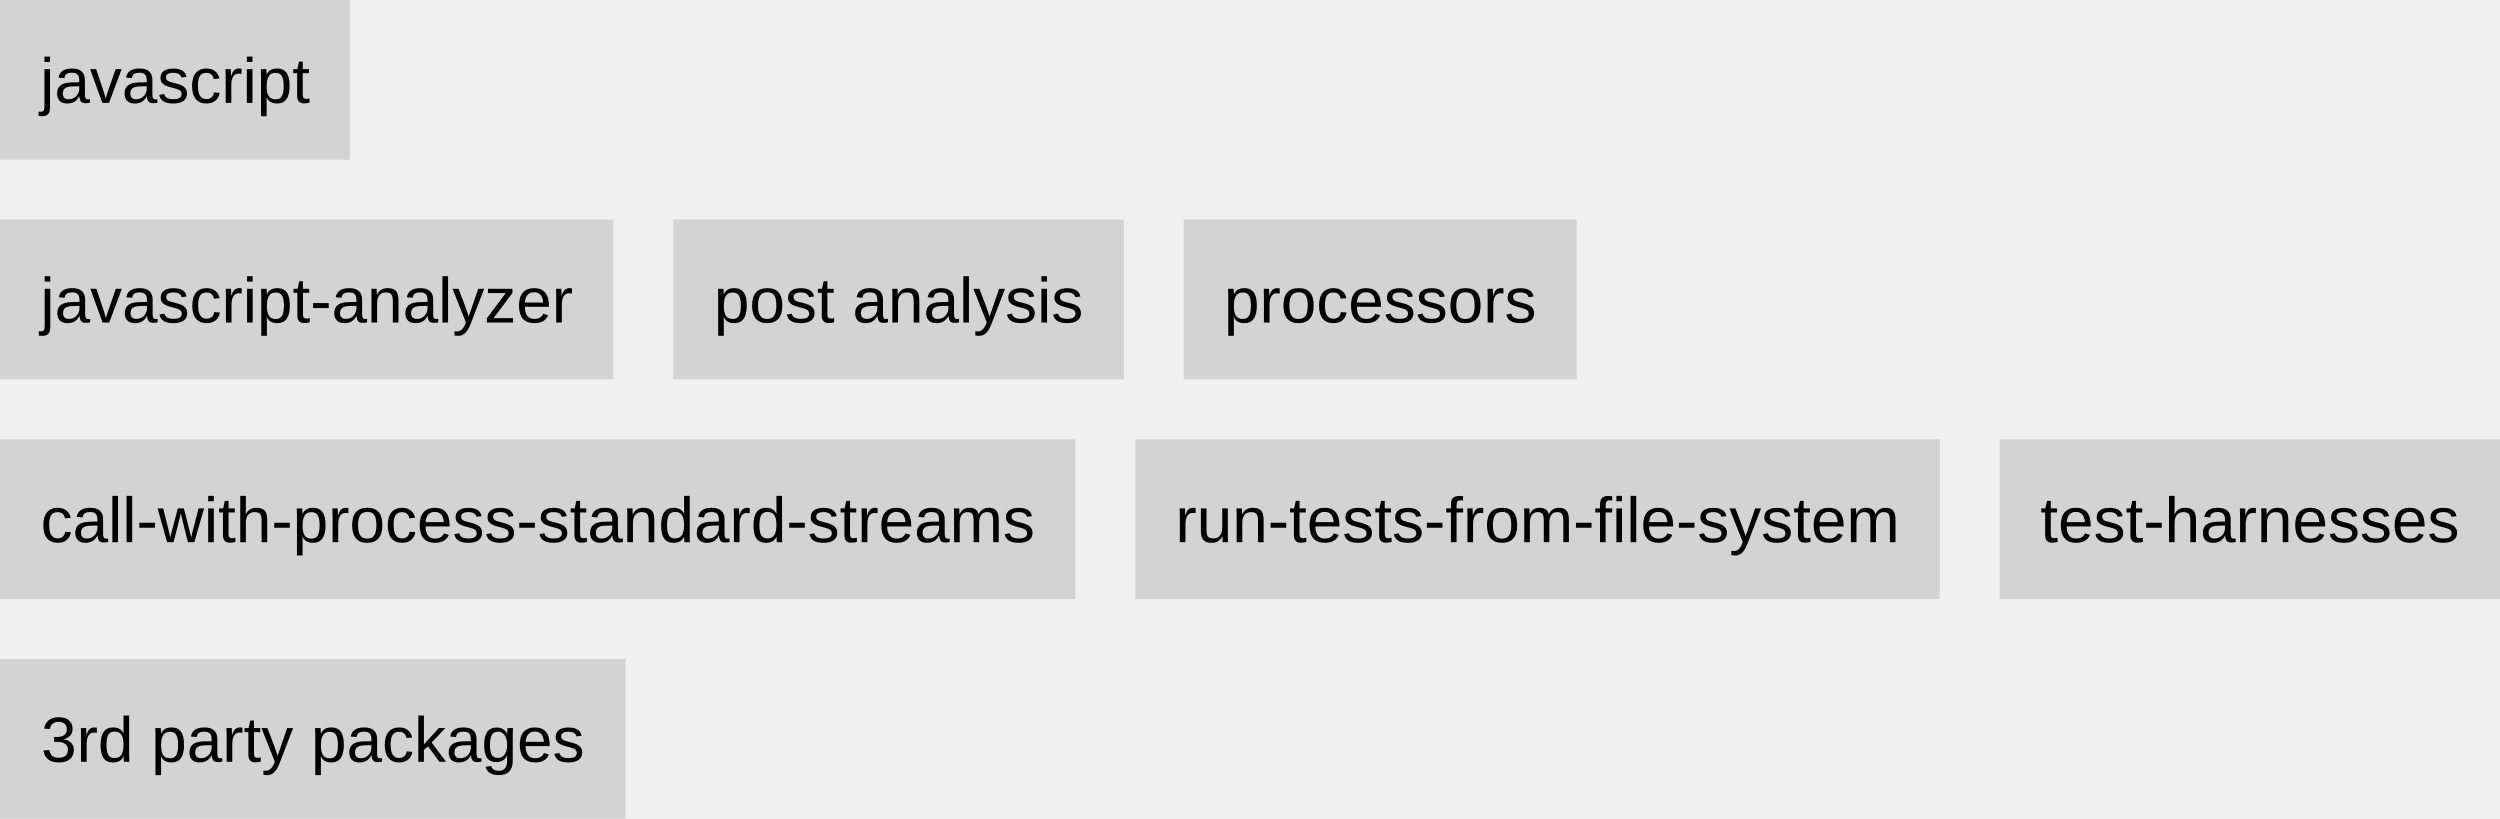
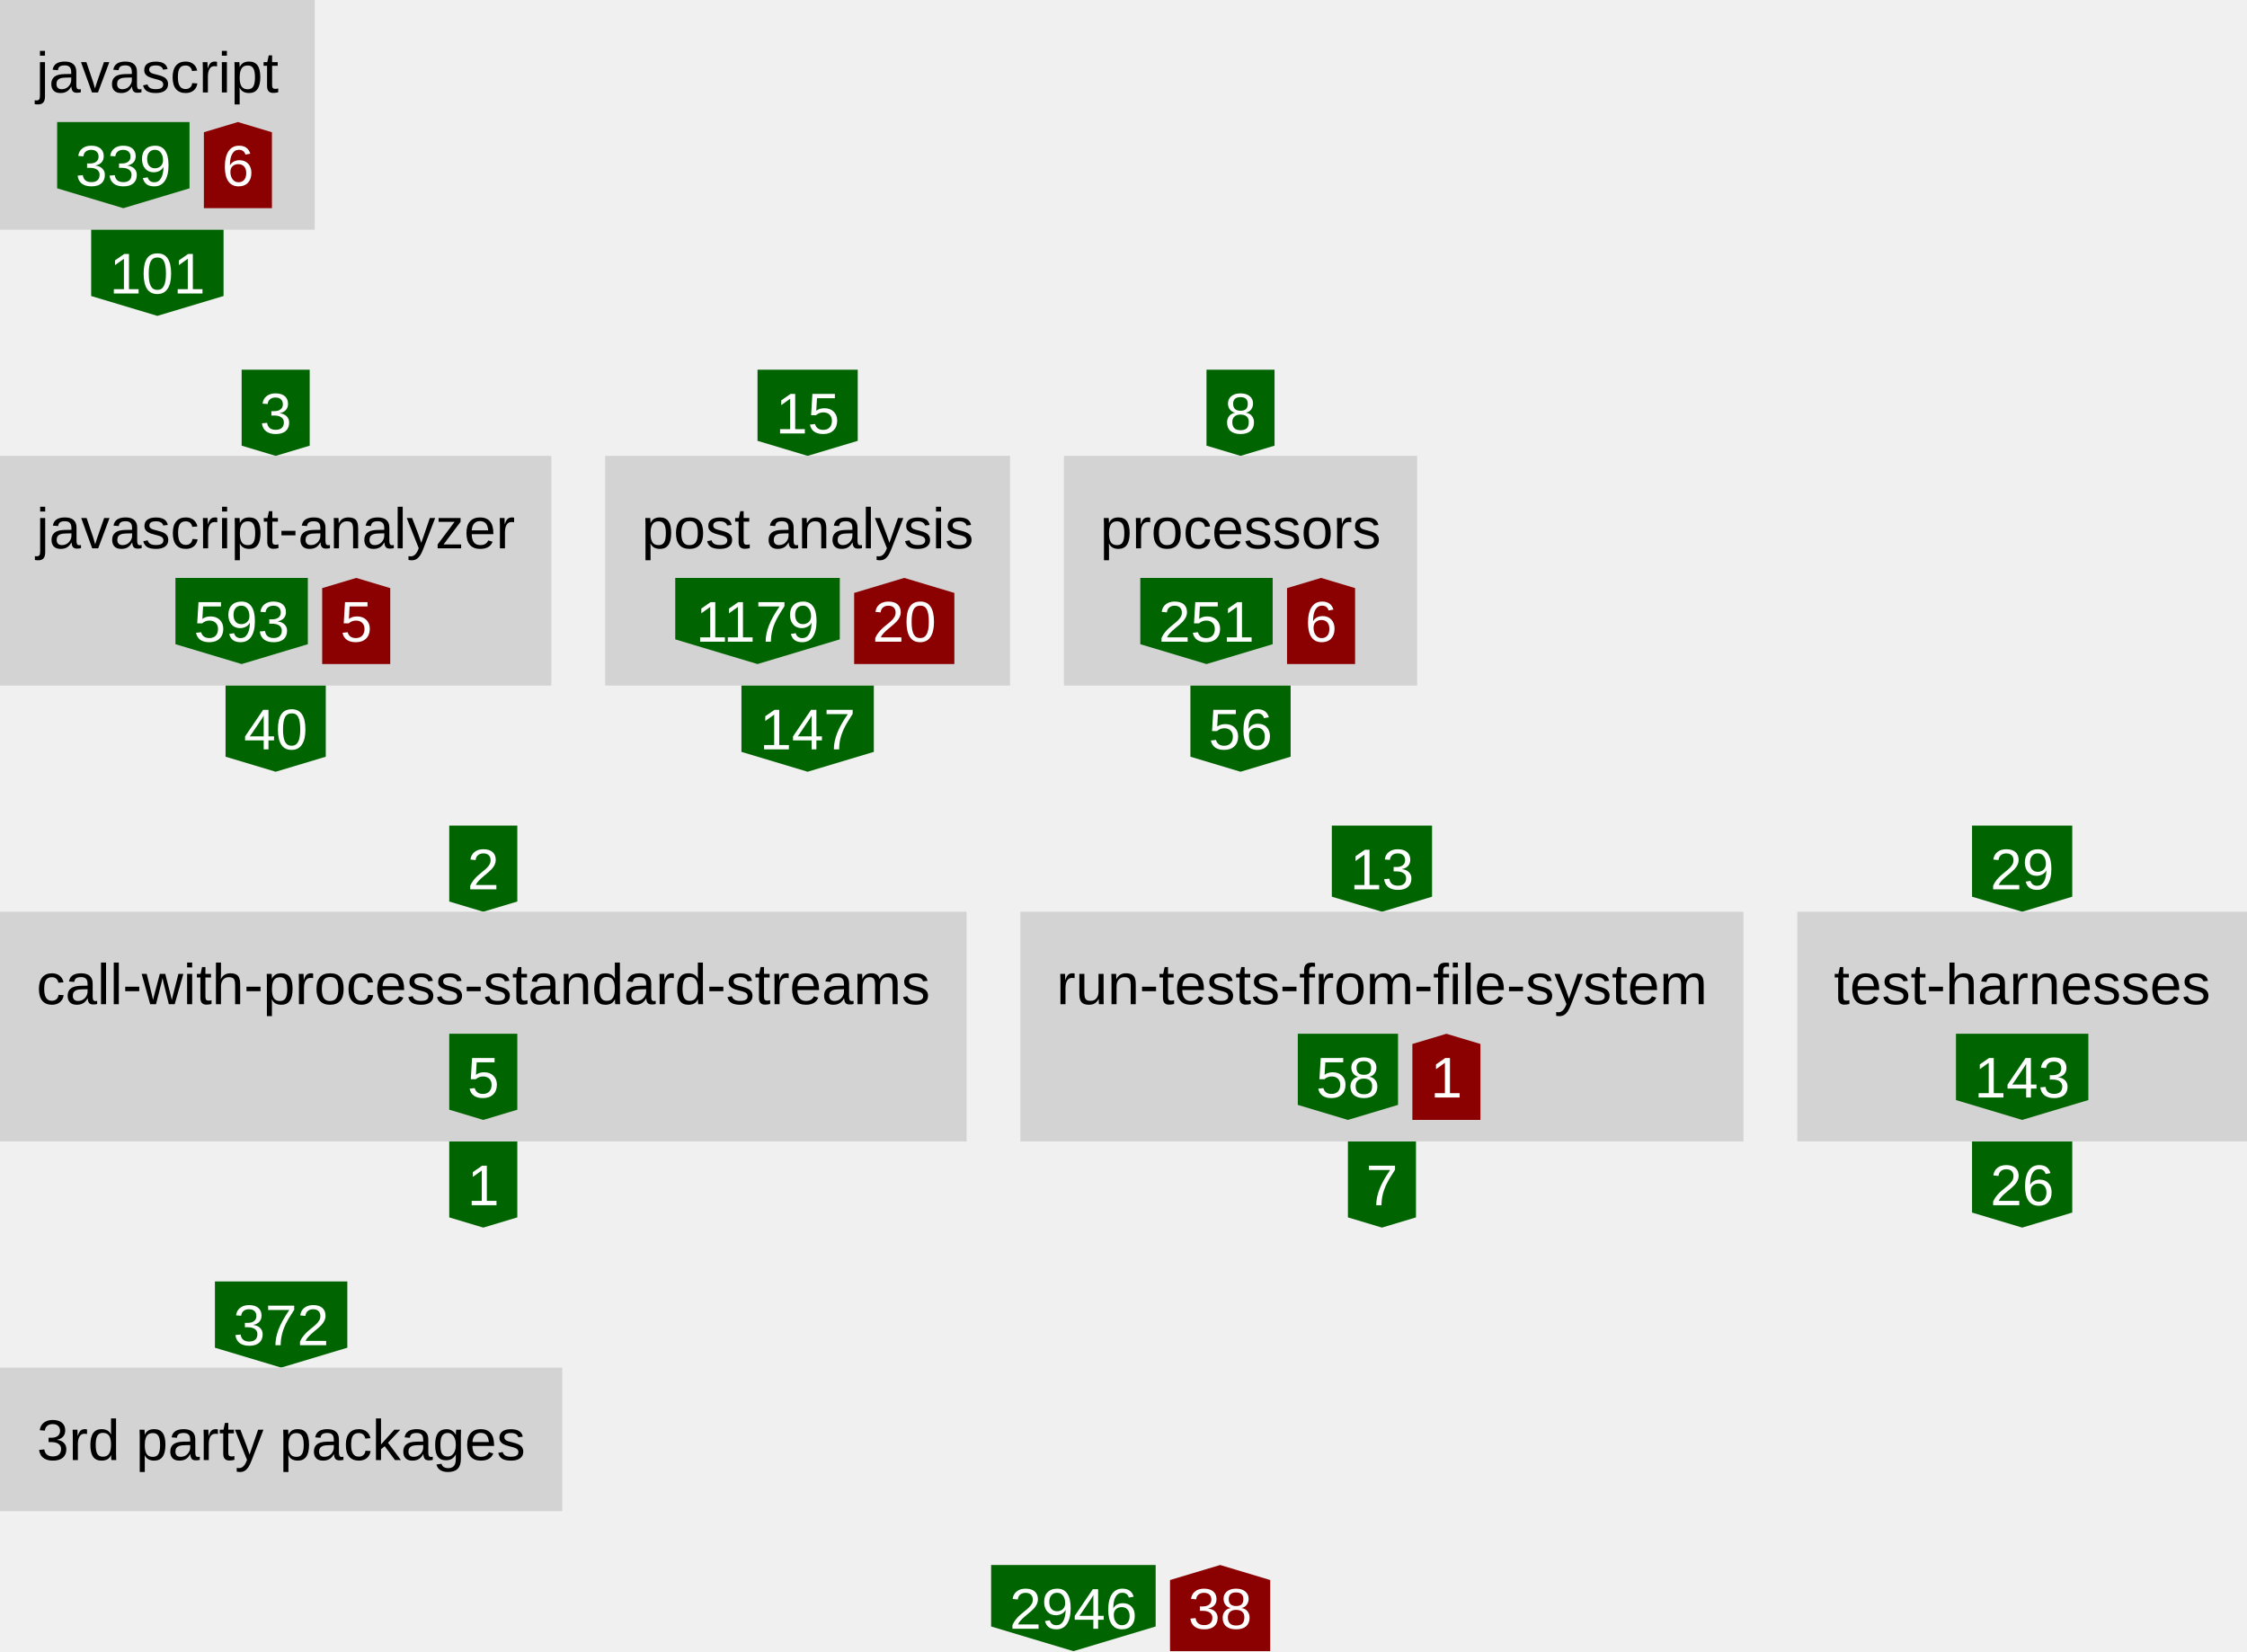
- <svg xmlns="http://www.w3.org/2000/svg" height="205" width="626">
+ <svg xmlns="http://www.w3.org/2000/svg" height="460" width="626">
  <defs>
    <style type="text/css">text{font-family:arial;font-size:16px}g.anonymous&gt;text{font-style:italic}g.parent&gt;rect{fill:none;stroke:gray}g.item&gt;rect{fill:lightgray}g.item&gt;text{text-anchor:middle}g.dependency&gt;text{fill:white;text-anchor:middle}</style>
  </defs>
  <symbol id="down-arrow" preserveAspectRatio="xMidYMax slice" viewBox="0,0,1,1">
    <polygon fill="darkgreen" points="0,0.85 0,0 1,0 1,0.85 0.5,1" />
  </symbol>
  <symbol id="right-arrow" preserveAspectRatio="xMaxYMid slice" viewBox="0,0,1,1">
    <polygon fill="darkred" points="0.85,0 0,0 0,1 0.85,1 1,0.5" />
  </symbol>
  <symbol id="up-arrow" preserveAspectRatio="xMidYMin slice" viewBox="0,0,1,1">
    <polygon fill="darkred" points="0,0.15 0,1 1,1 1,0.15 0.5,0" />
  </symbol>
  <g class="item">
-     <rect height="40" width="87.68" />
+     <rect height="64" width="87.68" />
    <text x="43.84" y="25.76">javascript</text>
+     <g class="dependency">
+       <use href="#down-arrow" height="24" width="36.88" x="15.92" y="34" />
+       <text x="34.36" y="51.76">339</text>
+     </g>
+     <g class="dependency">
+       <use href="#up-arrow" height="24" width="18.96" x="56.8" y="34" />
+       <text x="66.28" y="51.76">6</text>
+     </g>
+   </g>
+   <g class="dependency">
+     <use href="#down-arrow" height="24" width="36.88" x="25.4" y="64" />
+     <text x="43.84" y="81.76">101</text>
+   </g>
+   <g class="dependency">
+     <use href="#down-arrow" height="24" width="18.96" x="67.32" y="103" />
+     <text x="76.8" y="120.76">3</text>
  </g>
  <g class="item">
-     <rect height="40" width="153.6" y="55" />
-     <text x="76.8" y="80.76">javascript-analyzer</text>
+     <rect height="64" width="153.6" y="127" />
+     <text x="76.8" y="152.76">javascript-analyzer</text>
+     <g class="dependency">
+       <use href="#down-arrow" height="24" width="36.88" x="48.88" y="161" />
+       <text x="67.32" y="178.76">593</text>
+     </g>
+     <g class="dependency">
+       <use href="#up-arrow" height="24" width="18.96" x="89.76" y="161" />
+       <text x="99.24" y="178.76">5</text>
+     </g>
+   </g>
+   <g class="dependency">
+     <use href="#down-arrow" height="24" width="27.92" x="62.84" y="191" />
+     <text x="76.8" y="208.76">40</text>
+   </g>
+   <g class="dependency">
+     <use href="#down-arrow" height="24" width="27.92" x="211.04" y="103" />
+     <text x="225" y="120.76">15</text>
  </g>
  <g class="item">
-     <rect height="40" width="112.8" x="168.6" y="55" />
-     <text x="225" y="80.76">post analysis</text>
+     <rect height="64" width="112.8" x="168.6" y="127" />
+     <text x="225" y="152.76">post analysis</text>
+     <g class="dependency">
+       <use href="#down-arrow" height="24" width="45.84" x="188.12" y="161" />
+       <text x="211.04" y="178.76">1179</text>
+     </g>
+     <g class="dependency">
+       <use href="#up-arrow" height="24" width="27.92" x="237.96" y="161" />
+       <text x="251.92" y="178.76">20</text>
+     </g>
+   </g>
+   <g class="dependency">
+     <use href="#down-arrow" height="24" width="36.88" x="206.56" y="191" />
+     <text x="225" y="208.76">147</text>
+   </g>
+   <g class="dependency">
+     <use href="#down-arrow" height="24" width="18.96" x="336.12" y="103" />
+     <text x="345.6" y="120.76">8</text>
  </g>
  <g class="item">
-     <rect height="40" width="98.4" x="296.4" y="55" />
-     <text x="345.6" y="80.76">processors</text>
+     <rect height="64" width="98.4" x="296.4" y="127" />
+     <text x="345.6" y="152.76">processors</text>
+     <g class="dependency">
+       <use href="#down-arrow" height="24" width="36.88" x="317.68" y="161" />
+       <text x="336.12" y="178.76">251</text>
+     </g>
+     <g class="dependency">
+       <use href="#up-arrow" height="24" width="18.96" x="358.56" y="161" />
+       <text x="368.04" y="178.76">6</text>
+     </g>
+   </g>
+   <g class="dependency">
+     <use href="#down-arrow" height="24" width="27.92" x="331.64" y="191" />
+     <text x="345.6" y="208.76">56</text>
+   </g>
+   <g class="dependency">
+     <use href="#down-arrow" height="24" width="18.96" x="125.16" y="230" />
+     <text x="134.64" y="247.76">2</text>
  </g>
  <g class="item">
-     <rect height="40" width="269.28" y="110" />
-     <text x="134.64" y="135.76">call-with-process-standard-streams</text>
+     <rect height="64" width="269.28" y="254" />
+     <text x="134.64" y="279.76">call-with-process-standard-streams</text>
+     <g class="dependency">
+       <use href="#down-arrow" height="24" width="18.96" x="125.16" y="288" />
+       <text x="134.64" y="305.76">5</text>
+     </g>
+   </g>
+   <g class="dependency">
+     <use href="#down-arrow" height="24" width="18.96" x="125.16" y="318" />
+     <text x="134.64" y="335.76">1</text>
+   </g>
+   <g class="dependency">
+     <use href="#down-arrow" height="24" width="27.92" x="371.04" y="230" />
+     <text x="385" y="247.76">13</text>
  </g>
  <g class="item">
-     <rect height="40" width="201.44" x="284.28" y="110" />
-     <text x="385" y="135.76">run-tests-from-file-system</text>
+     <rect height="64" width="201.44" x="284.28" y="254" />
+     <text x="385" y="279.76">run-tests-from-file-system</text>
+     <g class="dependency">
+       <use href="#down-arrow" height="24" width="27.92" x="361.56" y="288" />
+       <text x="375.52" y="305.76">58</text>
+     </g>
+     <g class="dependency">
+       <use href="#up-arrow" height="24" width="18.96" x="393.48" y="288" />
+       <text x="402.96" y="305.76">1</text>
+     </g>
+   </g>
+   <g class="dependency">
+     <use href="#down-arrow" height="24" width="18.96" x="375.52" y="318" />
+     <text x="385" y="335.76">7</text>
+   </g>
+   <g class="dependency">
+     <use href="#down-arrow" height="24" width="27.92" x="549.4" y="230" />
+     <text x="563.36" y="247.76">29</text>
  </g>
  <g class="item">
-     <rect height="40" width="125.28" x="500.72" y="110" />
-     <text x="563.36" y="135.76">test-harnesses</text>
+     <rect height="64" width="125.28" x="500.72" y="254" />
+     <text x="563.36" y="279.76">test-harnesses</text>
+     <g class="dependency">
+       <use href="#down-arrow" height="24" width="36.88" x="544.92" y="288" />
+       <text x="563.36" y="305.76">143</text>
+     </g>
+   </g>
+   <g class="dependency">
+     <use href="#down-arrow" height="24" width="27.92" x="549.4" y="318" />
+     <text x="563.36" y="335.76">26</text>
+   </g>
+   <g class="dependency">
+     <use href="#down-arrow" height="24" width="36.88" x="59.88" y="357" />
+     <text x="78.32" y="374.76">372</text>
  </g>
  <g class="item">
-     <rect height="40" width="156.64" y="165" />
-     <text x="78.32" y="190.76">3rd party packages</text>
+     <rect height="40" width="156.64" y="381" />
+     <text x="78.32" y="406.76">3rd party packages</text>
+   </g>
+   <g class="dependency">
+     <use href="#down-arrow" height="24" width="45.84" x="276.12" y="436" />
+     <text x="299.04" y="453.76">2946</text>
+   </g>
+   <g class="dependency">
+     <use href="#up-arrow" height="24" width="27.92" x="325.96" y="436" />
+     <text x="339.92" y="453.76">38</text>
  </g>
</svg>
